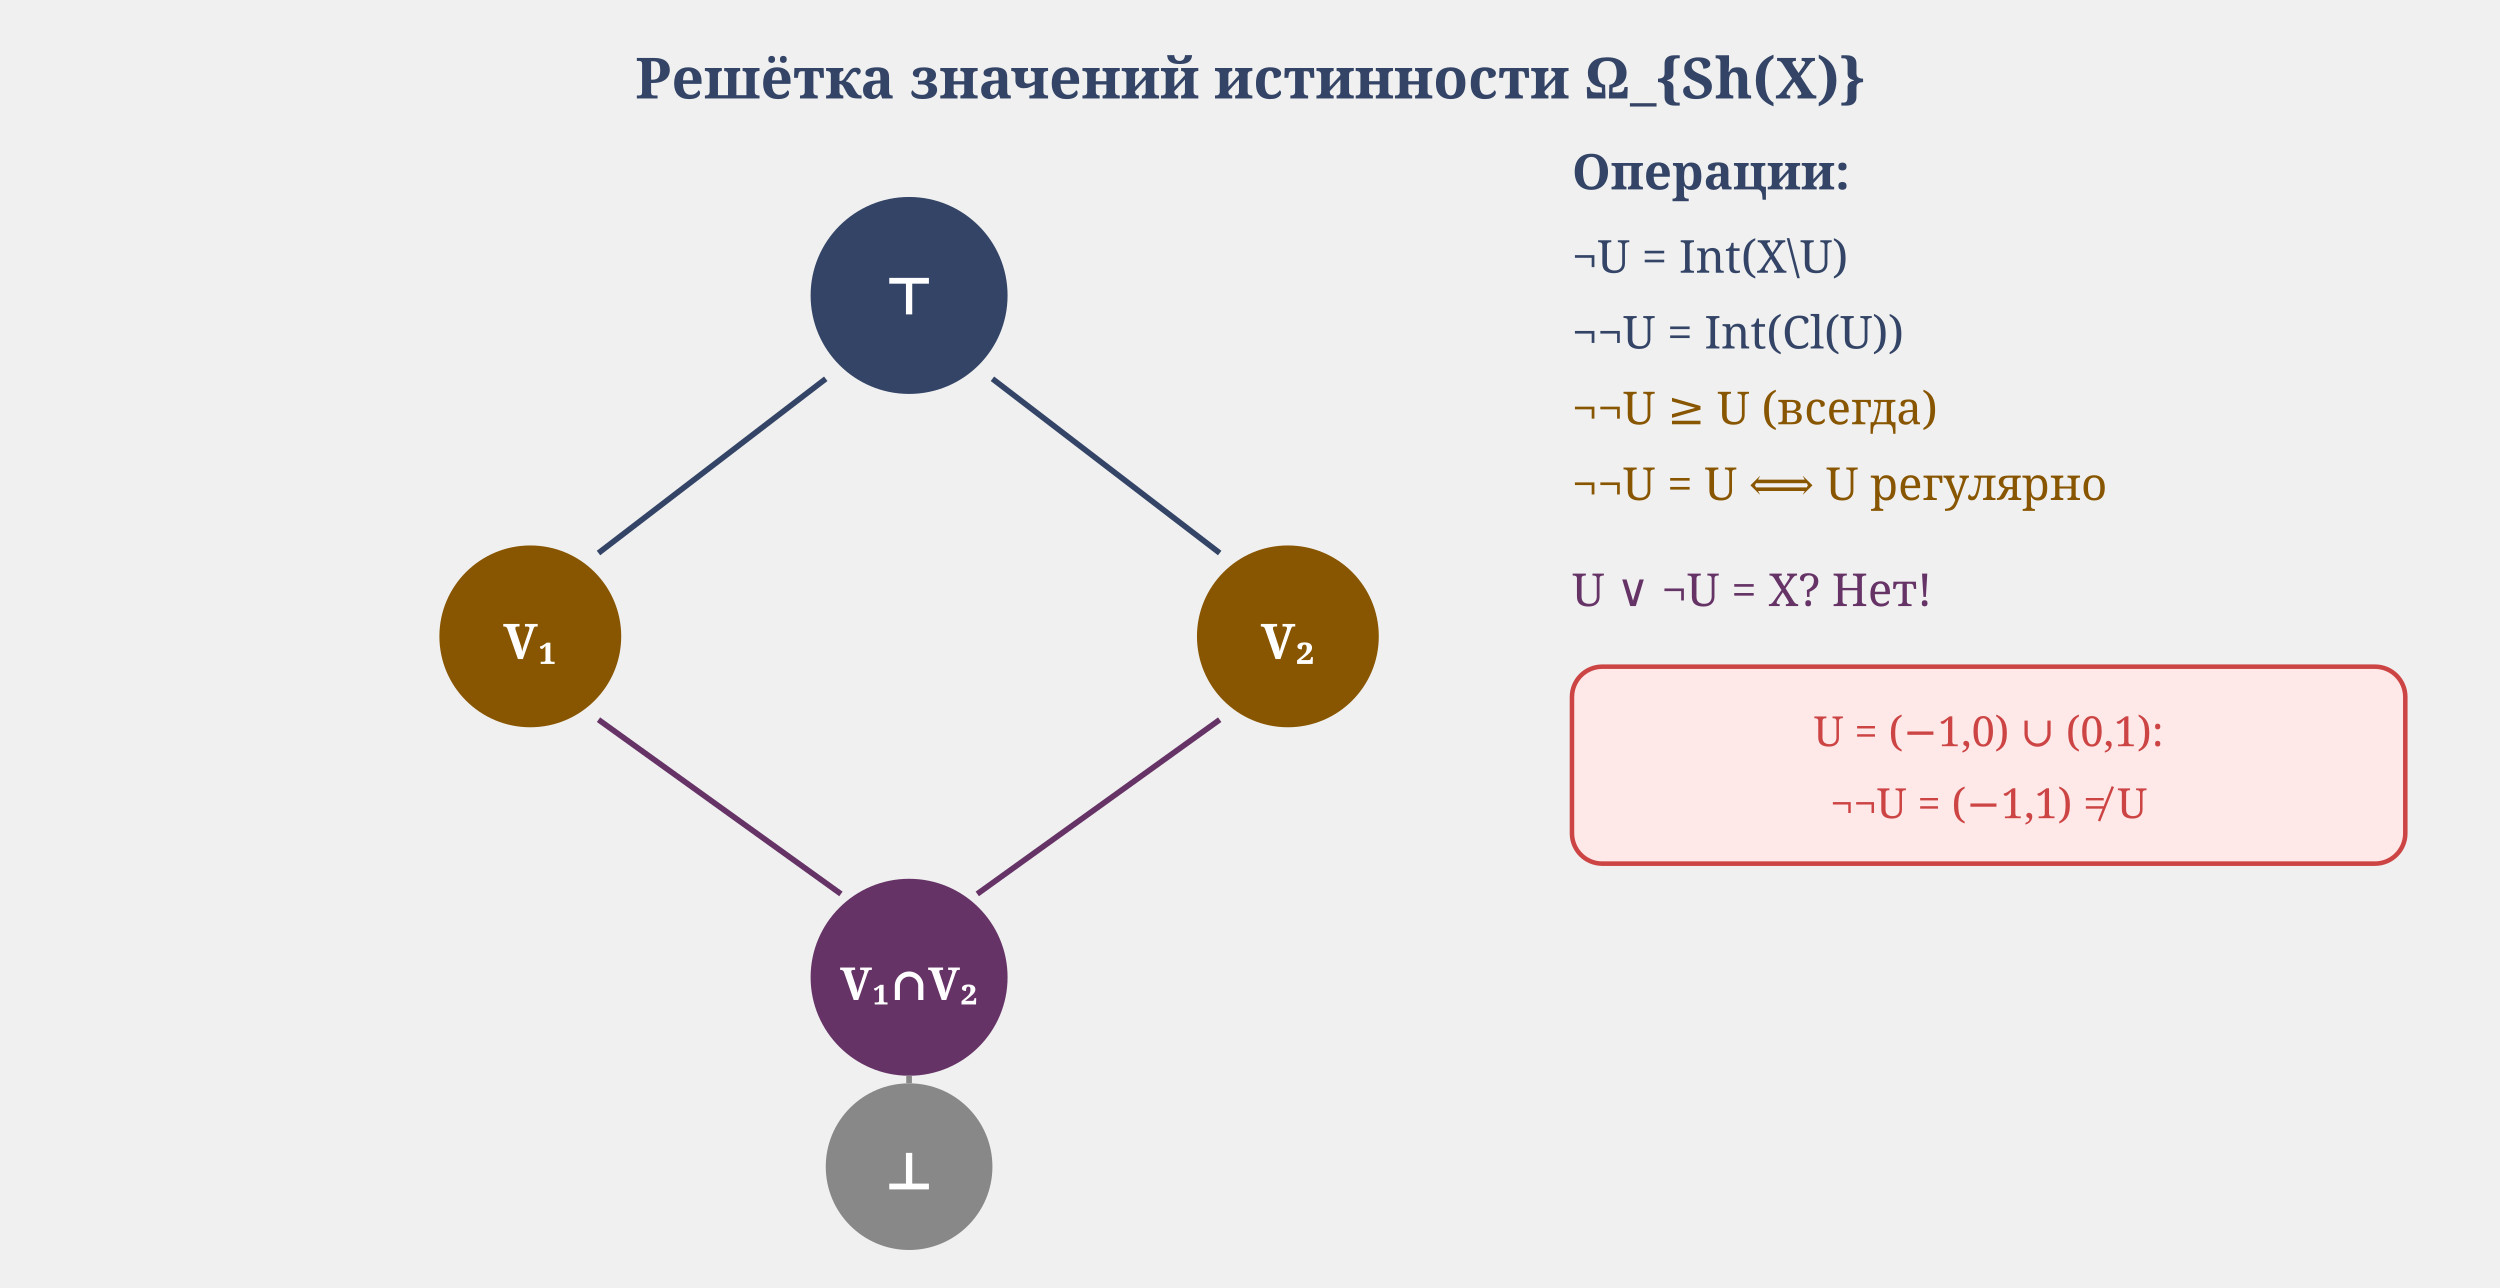
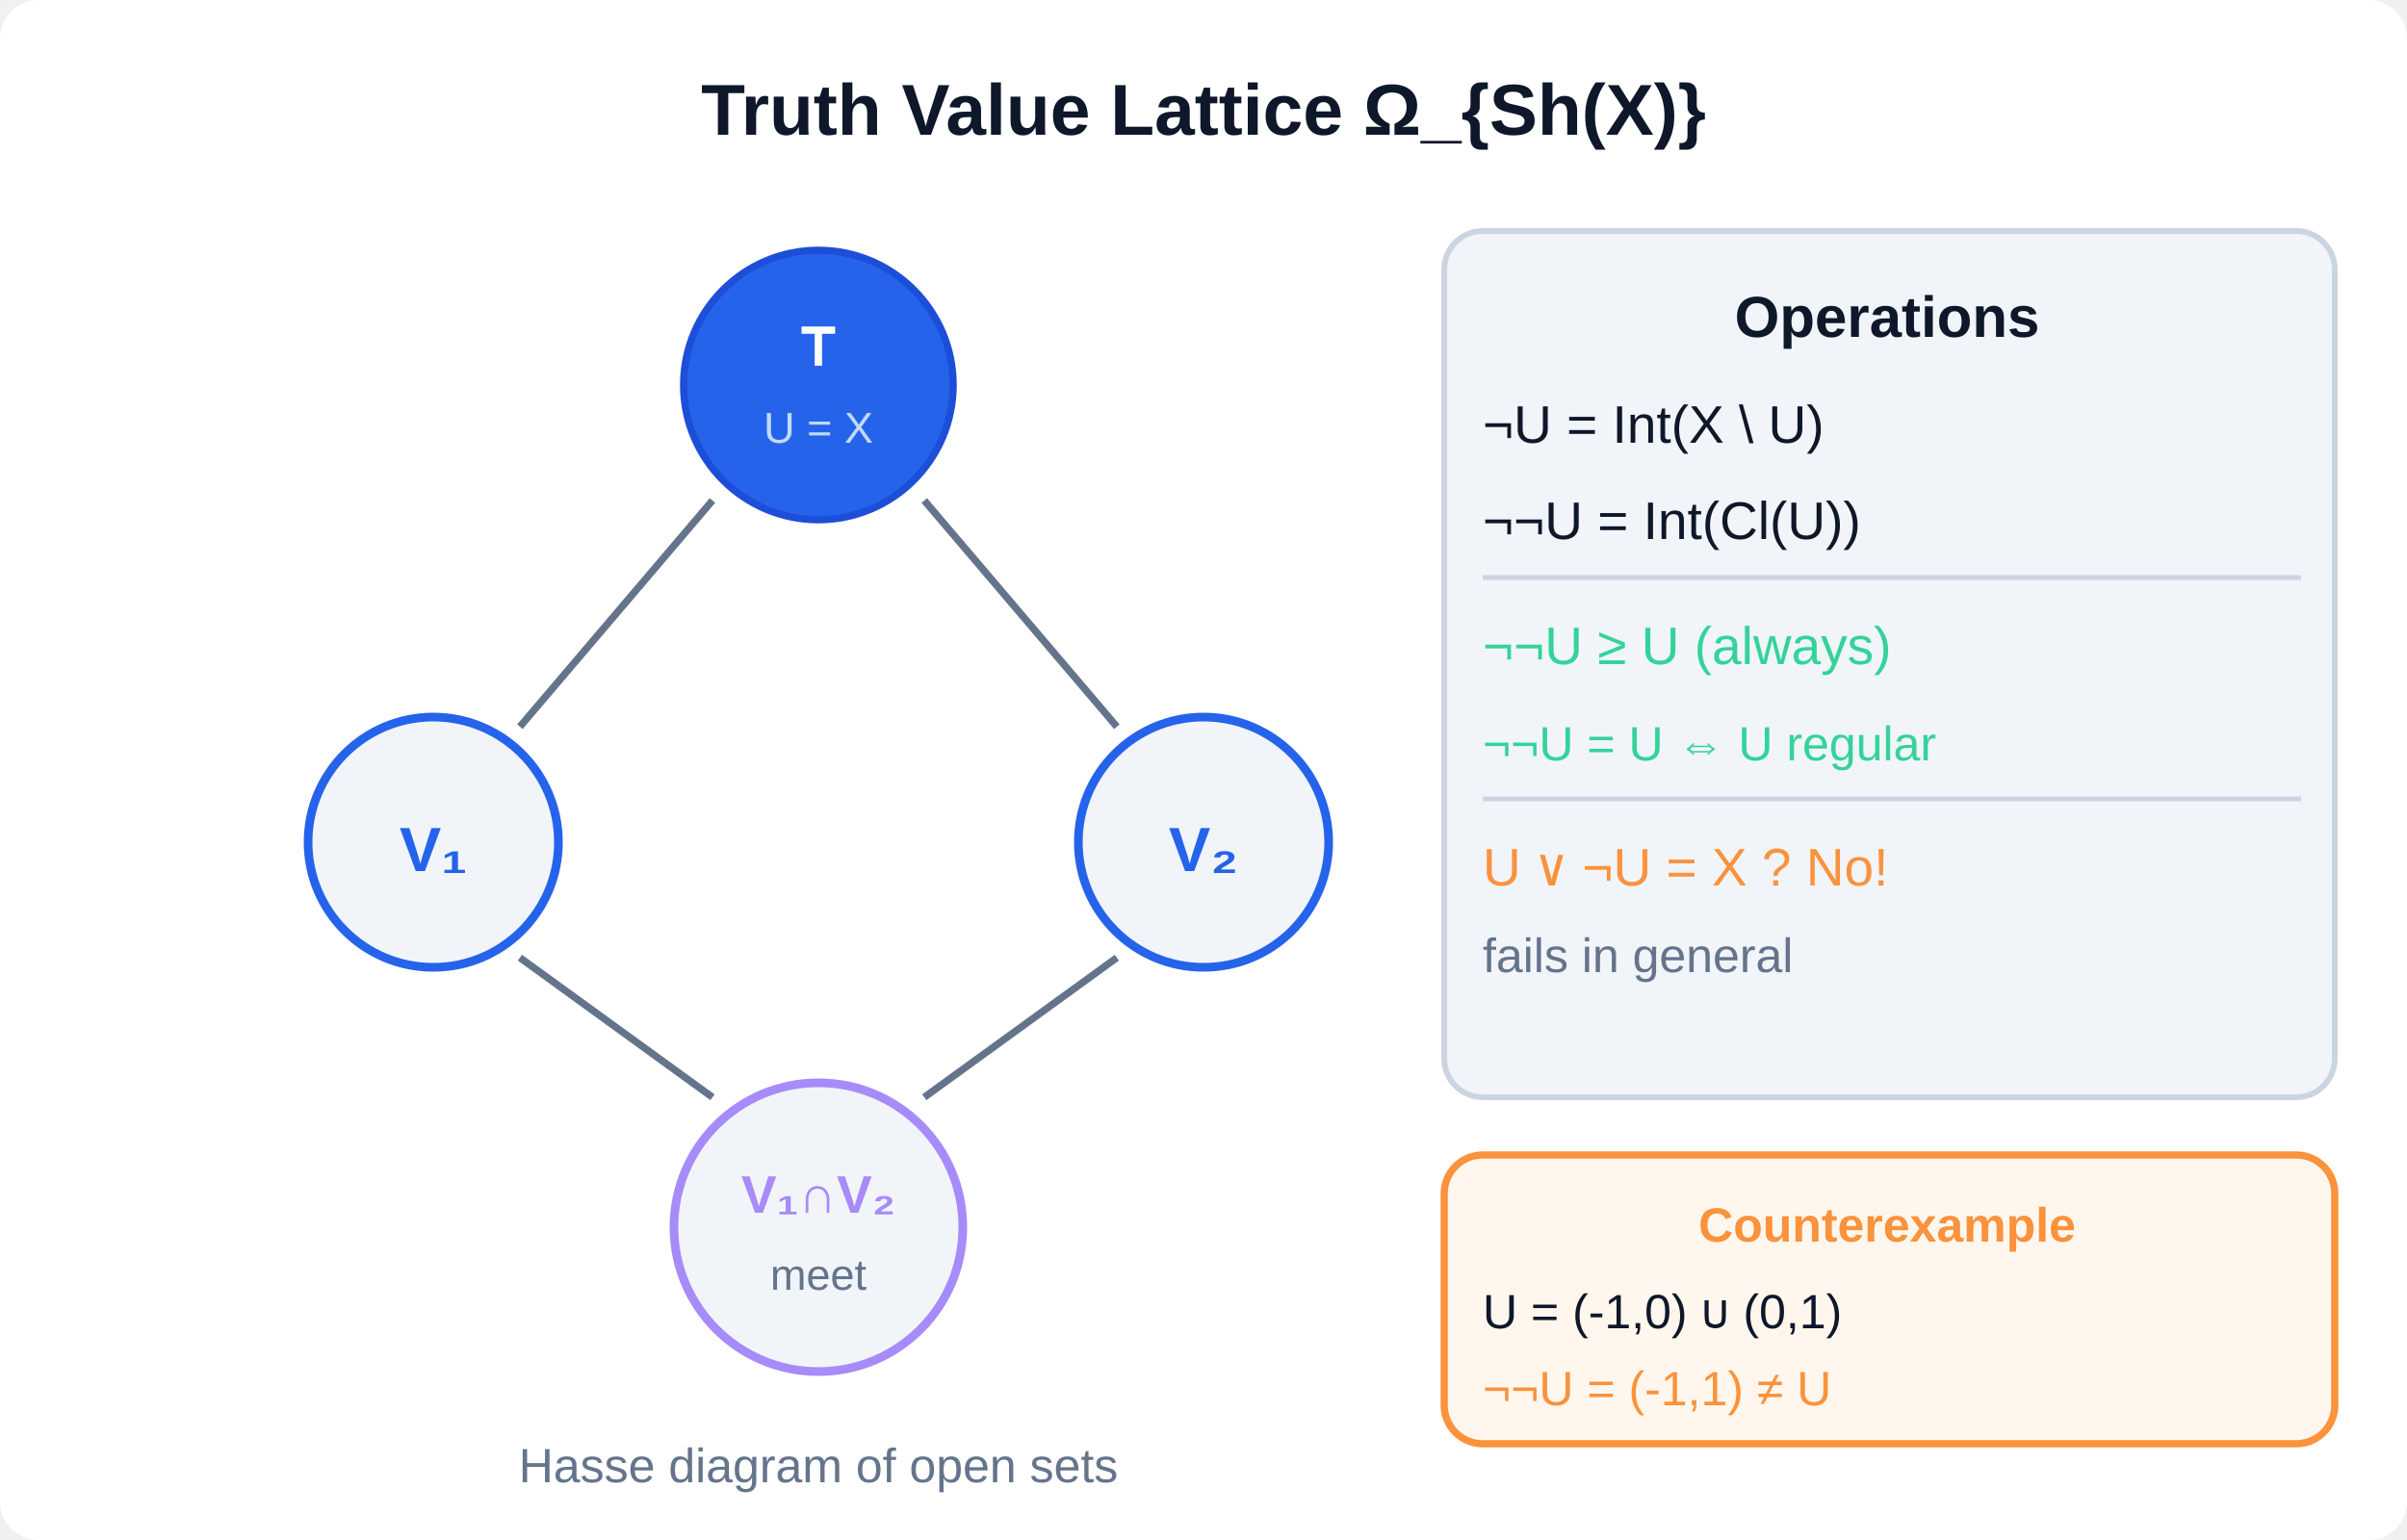
- <svg xmlns="http://www.w3.org/2000/svg" width="660" height="340" style="background:#f8f9fa;font-family:Georgia,serif">
-   <text x="330" y="26" text-anchor="middle" font-size="15" font-weight="bold" fill="#334466">Решётка значений истинности Ω_{Sh(X)}</text>
-   <circle cx="240" cy="78" r="26" fill="#334466" />
-   <text x="240" y="83" text-anchor="middle" font-size="14" font-weight="bold" fill="white">⊤</text>
-   <text x="240" y="66" text-anchor="middle" font-size="10" fill="#334466">U (топ)</text>
-   <circle cx="140" cy="168" r="24" fill="#885500" />
-   <text x="140" y="174" text-anchor="middle" font-size="13" font-weight="bold" fill="white">V₁</text>
-   <circle cx="340" cy="168" r="24" fill="#885500" />
-   <text x="340" y="174" text-anchor="middle" font-size="13" font-weight="bold" fill="white">V₂</text>
-   <circle cx="240" cy="258" r="26" fill="#663366" />
-   <text x="240" y="264" text-anchor="middle" font-size="12" font-weight="bold" fill="white">V₁∩V₂</text>
-   <circle cx="240" cy="308" r="22" fill="#888" />
-   <text x="240" y="314" text-anchor="middle" font-size="14" font-weight="bold" fill="white">⊥</text>
-   <line x1="218" y1="100" x2="158" y2="146" stroke="#334466" stroke-width="1.5" />
-   <line x1="262" y1="100" x2="322" y2="146" stroke="#334466" stroke-width="1.5" />
-   <line x1="158" y1="190" x2="222" y2="236" stroke="#663366" stroke-width="1.5" />
-   <line x1="322" y1="190" x2="258" y2="236" stroke="#663366" stroke-width="1.5" />
-   <line x1="240" y1="284" x2="240" y2="286" stroke="#888" stroke-width="1.5" />
-   <text x="415" y="50" font-size="13" font-weight="bold" fill="#334466">Операции:</text>
-   <text x="415" y="72" font-size="12" fill="#334466">¬U = Int(X\U)</text>
-   <text x="415" y="92" font-size="12" fill="#334466">¬¬U = Int(Cl(U))</text>
-   <text x="415" y="112" font-size="12" fill="#885500">¬¬U ≥ U (всегда)</text>
-   <text x="415" y="132" font-size="12" fill="#885500">¬¬U = U ⟺ U регулярно</text>
-   <text x="415" y="160" font-size="12" fill="#663366">U ∨ ¬U = X? Нет!</text>
-   <rect x="415" y="176" width="220" height="52" rx="8" fill="#ffe8e8" stroke="#cc4444" stroke-width="1.2" />
-   <text x="525" y="197" text-anchor="middle" font-size="11" fill="#cc4444">U = (−1,0) ∪ (0,1):</text>
-   <text x="525" y="216" text-anchor="middle" font-size="11" fill="#cc4444">¬¬U = (−1,1) ≠ U</text>
+ <svg xmlns="http://www.w3.org/2000/svg" width="500" height="320" viewBox="0 0 500 320" font-family="monospace,Arial,sans-serif">
+   <rect width="500" height="320" fill="#ffffff" rx="8" />
+   <text x="250" y="28" text-anchor="middle" font-size="15" font-weight="bold" fill="#0f172a">Truth Value Lattice Ω_{Sh(X)}</text>
+   <circle cx="170" cy="80" r="28" fill="#2563eb" stroke="#1d4ed8" stroke-width="1.5" />
+   <text x="170" y="76" text-anchor="middle" font-size="13" font-weight="bold" fill="#ffffff">⊤</text>
+   <text x="170" y="92" text-anchor="middle" font-size="9" fill="#bfdbfe">U = X</text>
+   <circle cx="90" cy="175" r="26" fill="#f1f5f9" stroke="#2563eb" stroke-width="1.8" />
+   <text x="90" y="181" text-anchor="middle" font-size="13" font-weight="bold" fill="#2563eb">V₁</text>
+   <circle cx="250" cy="175" r="26" fill="#f1f5f9" stroke="#2563eb" stroke-width="1.8" />
+   <text x="250" y="181" text-anchor="middle" font-size="13" font-weight="bold" fill="#2563eb">V₂</text>
+   <circle cx="170" cy="255" r="30" fill="#f1f5f9" stroke="#a78bfa" stroke-width="1.8" />
+   <text x="170" y="252" text-anchor="middle" font-size="11" font-weight="bold" fill="#a78bfa">V₁∩V₂</text>
+   <text x="170" y="268" text-anchor="middle" font-size="9" fill="#64748b">meet</text>
+   <circle cx="170" cy="310" r="0" />
+   <line x1="148" y1="104" x2="108" y2="151" stroke="#64748b" stroke-width="1.5" />
+   <line x1="192" y1="104" x2="232" y2="151" stroke="#64748b" stroke-width="1.5" />
+   <line x1="108" y1="199" x2="148" y2="228" stroke="#64748b" stroke-width="1.5" />
+   <line x1="232" y1="199" x2="192" y2="228" stroke="#64748b" stroke-width="1.5" />
+   <rect x="300" y="48" width="185" height="180" rx="8" fill="#f1f5f9" stroke="#cbd5e1" stroke-width="1.2" />
+   <text x="392" y="70" text-anchor="middle" font-size="12" font-weight="bold" fill="#0f172a">Operations</text>
+   <text x="308" y="92" font-size="11" fill="#0f172a">¬U = Int(X \ U)</text>
+   <text x="308" y="112" font-size="11" fill="#0f172a">¬¬U = Int(Cl(U))</text>
+   <line x1="308" y1="120" x2="478" y2="120" stroke="#cbd5e1" stroke-width="1" />
+   <text x="308" y="138" font-size="11" fill="#34d399">¬¬U ≥ U  (always)</text>
+   <text x="308" y="158" font-size="10" fill="#34d399">¬¬U = U ⇔ U regular</text>
+   <line x1="308" y1="166" x2="478" y2="166" stroke="#cbd5e1" stroke-width="1" />
+   <text x="308" y="184" font-size="11" fill="#fb923c">U ∨ ¬U = X ?  No!</text>
+   <text x="308" y="202" font-size="10" fill="#64748b">fails in general</text>
+   <rect x="300" y="240" width="185" height="60" rx="8" fill="#fff7ed" stroke="#fb923c" stroke-width="1.5" />
+   <text x="392" y="258" text-anchor="middle" font-size="10" font-weight="bold" fill="#fb923c">Counterexample</text>
+   <text x="308" y="276" font-size="10" fill="#0f172a">U = (-1,0) ∪ (0,1)</text>
+   <text x="308" y="292" font-size="10" fill="#fb923c">¬¬U = (-1,1) ≠ U</text>
+   <text x="170" y="308" text-anchor="middle" font-size="10" fill="#64748b">Hasse diagram of open sets</text>
</svg>
